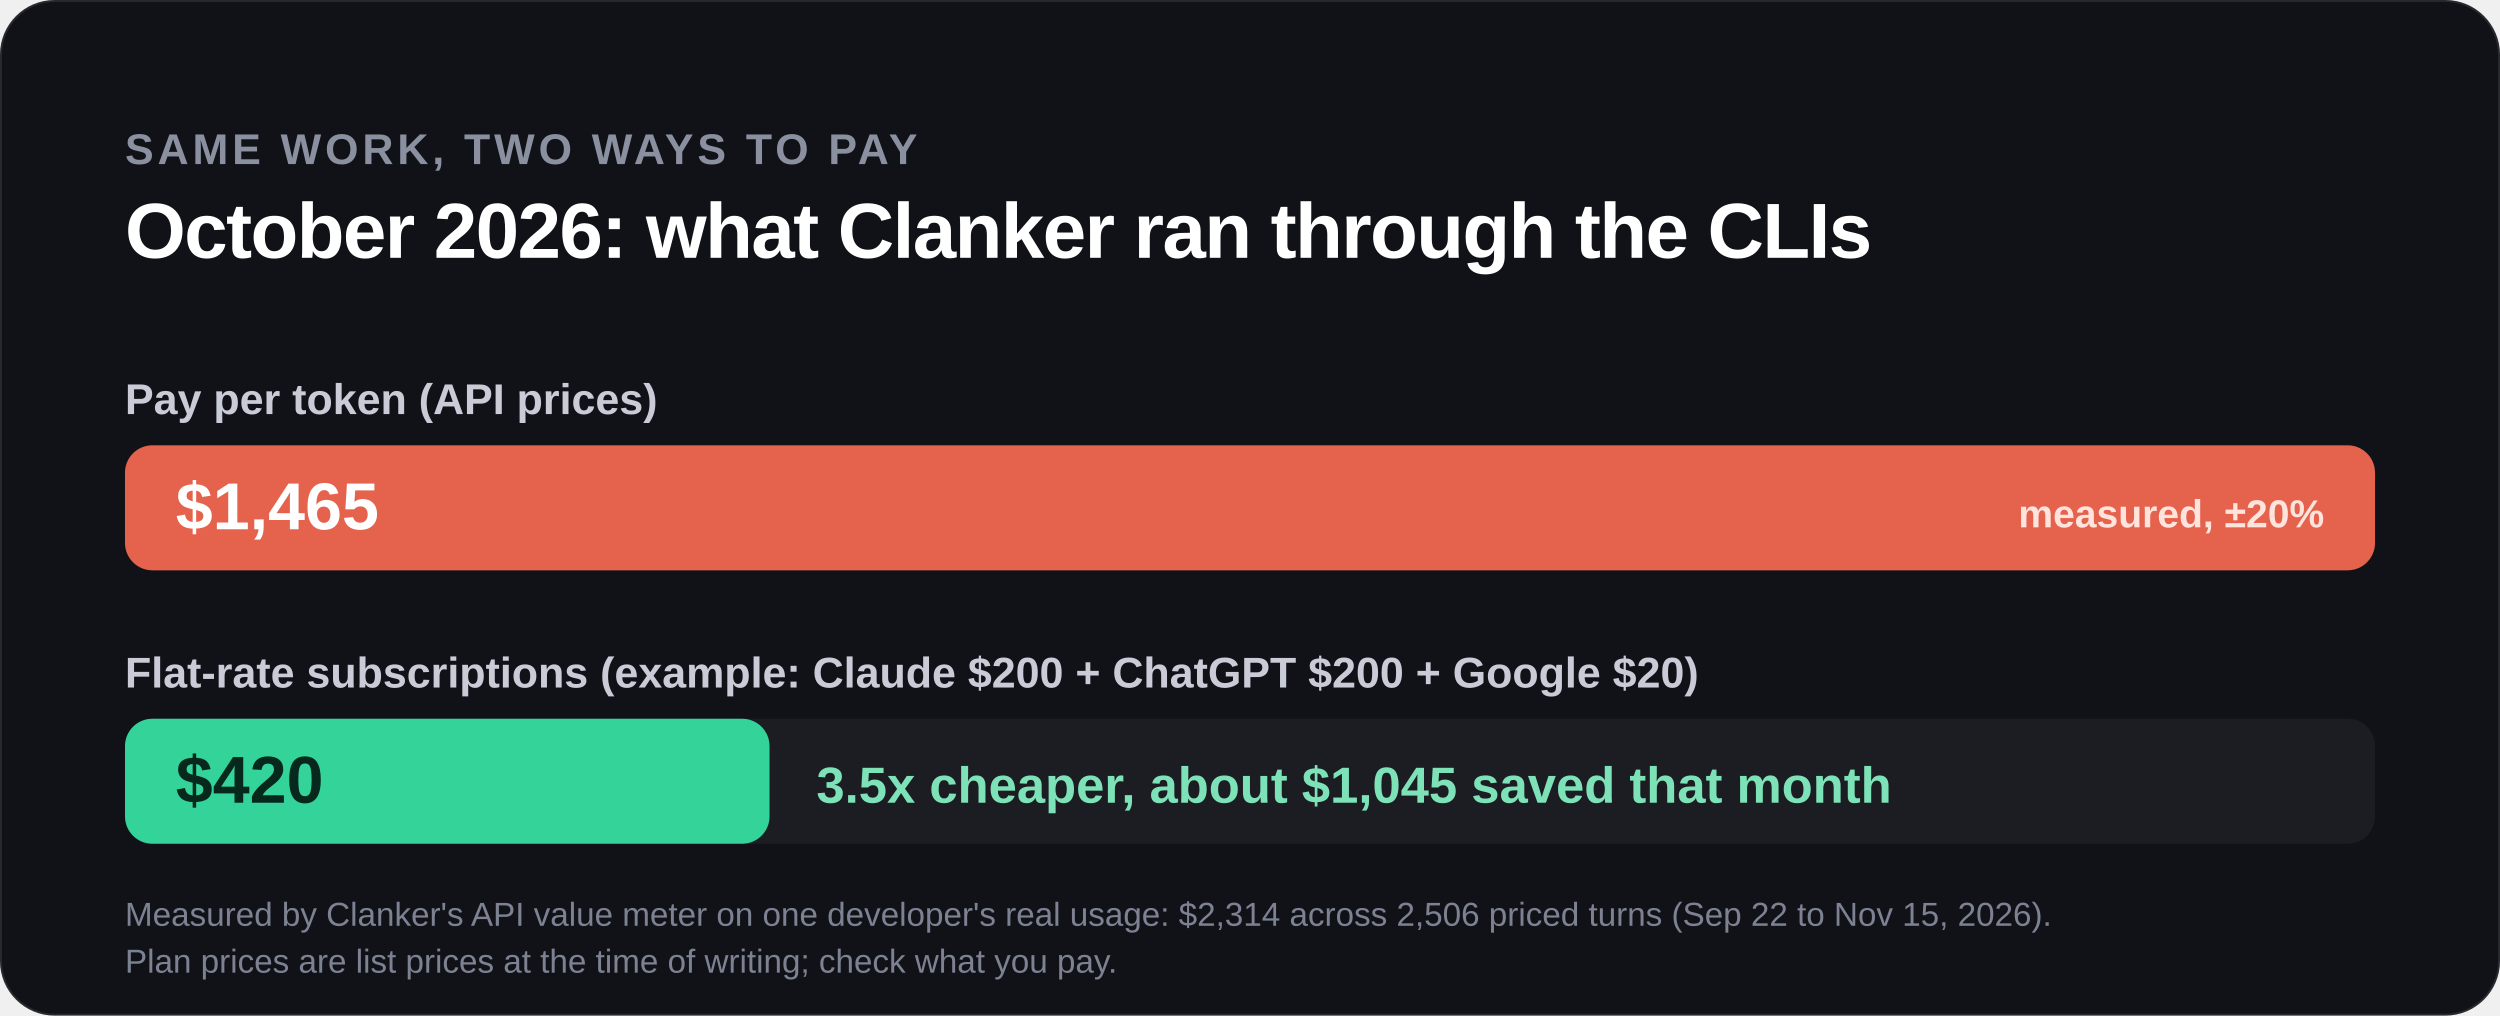
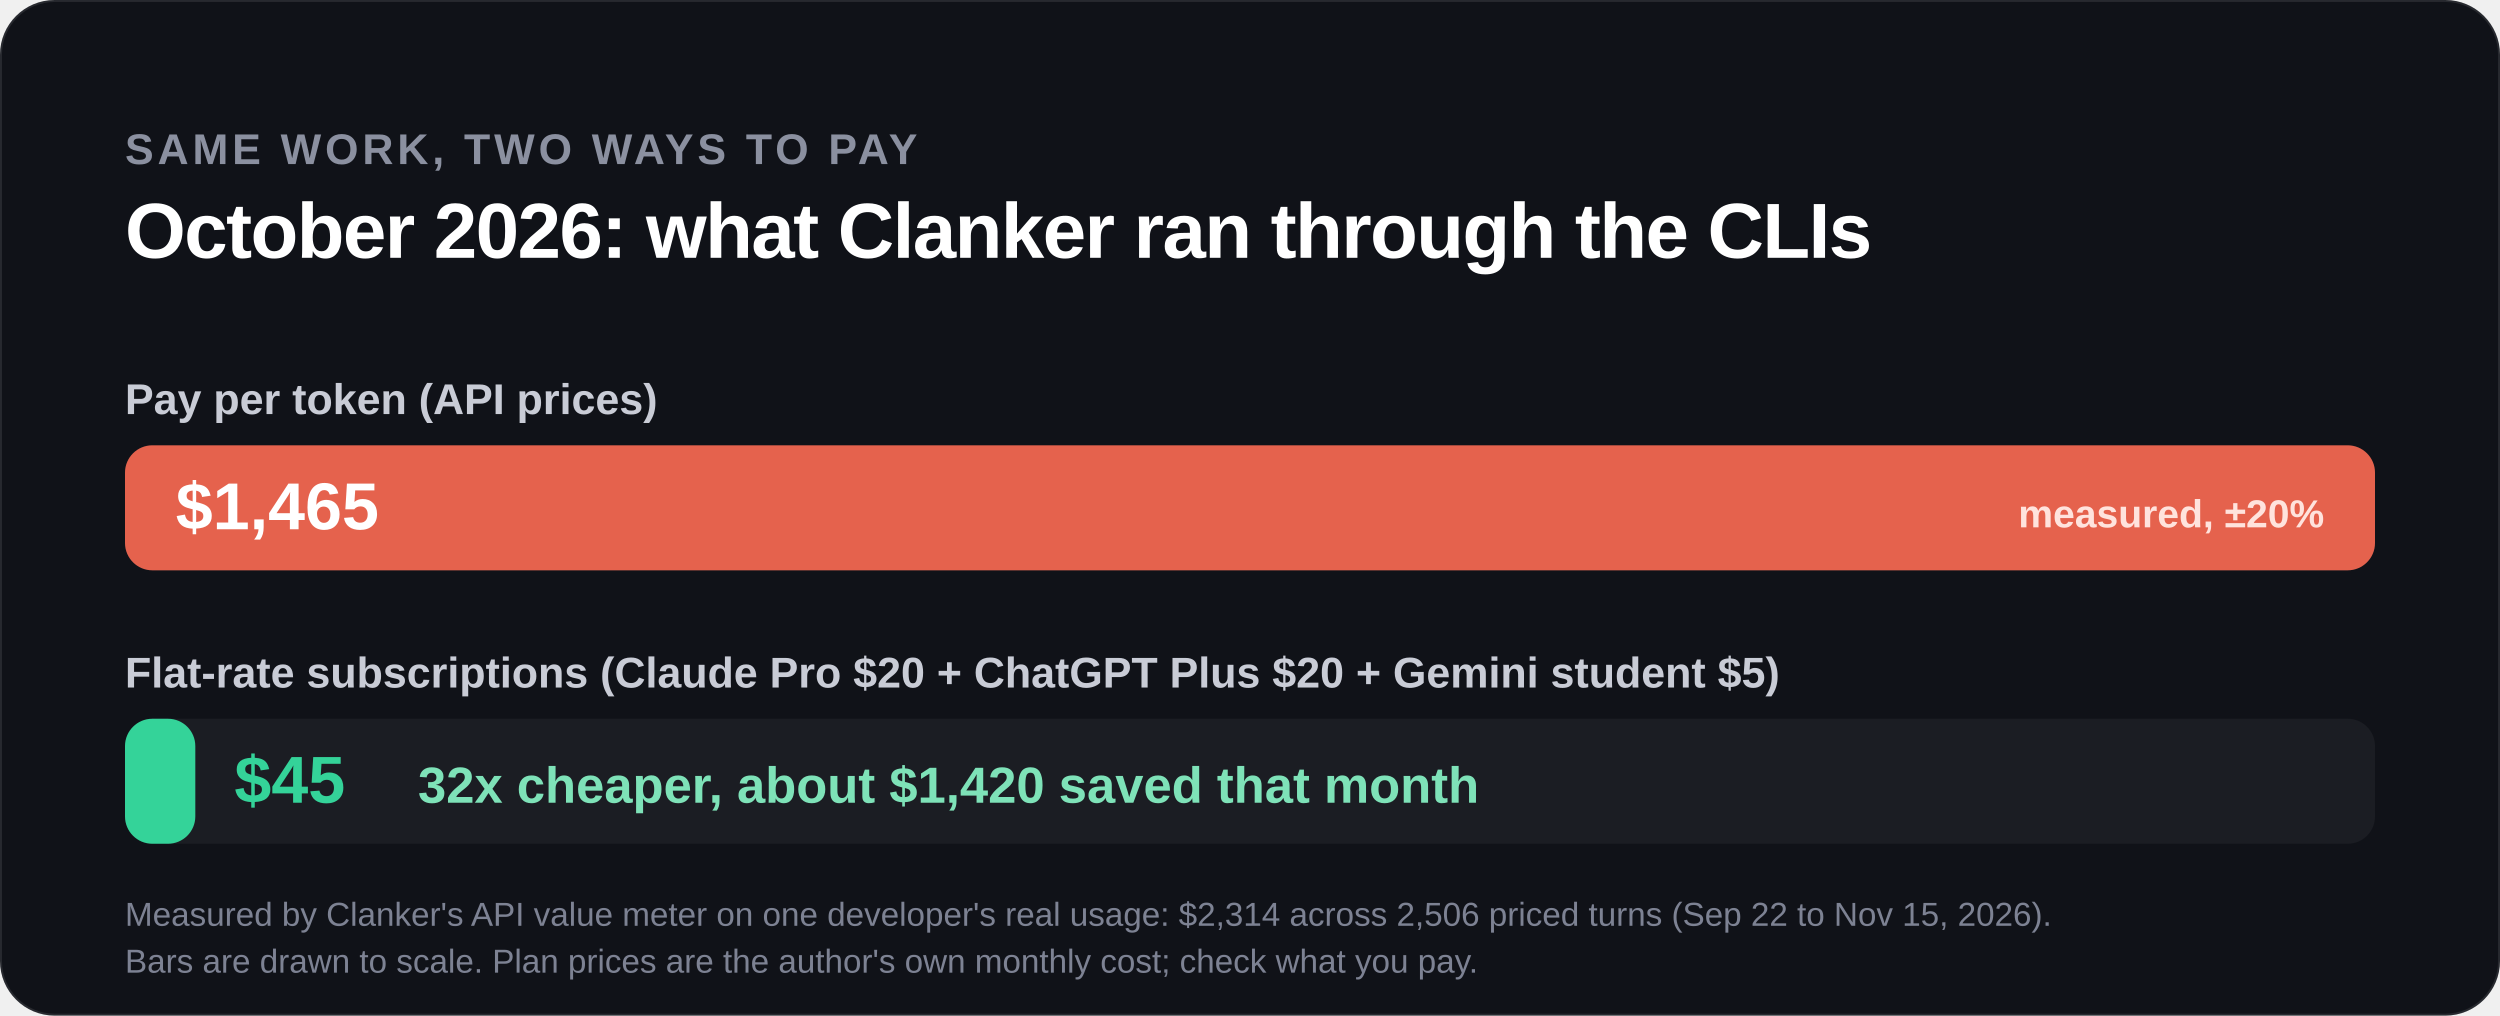
- <svg xmlns="http://www.w3.org/2000/svg" viewBox="0 0 1280 520" width="1280" height="520" role="img" aria-label="October 2026 at pay-per-token API prices: 1,465 dollars. The same work on example subscriptions: 420 dollars.">
+ <svg xmlns="http://www.w3.org/2000/svg" viewBox="0 0 1280 520" width="1280" height="520" role="img" aria-label="October 2026 at pay-per-token API prices: 1,465 dollars. The same work on subscriptions at 45 dollars a month.">
  <rect width="1280" height="520" rx="28" fill="#101218" />
  <rect x="0.5" y="0.5" width="1279" height="519" rx="27.5" fill="none" stroke="#ffffff" stroke-opacity="0.10" />
  <g font-family="'Segoe UI','SF Pro Display','Helvetica Neue',Arial,sans-serif">
    <text x="64" y="84" font-size="22" font-weight="600" fill="#8b90a0" letter-spacing="2">SAME WORK, TWO WAYS TO PAY</text>
    <text x="64" y="132" font-size="40" font-weight="700" fill="#ffffff" letter-spacing="-0.8">October 2026: what Clanker ran through the CLIs</text>
    <text x="64" y="212" font-size="22" font-weight="600" fill="#c9ccd6">Pay per token (API prices)</text>
    <rect x="64" y="228" width="1152" height="64" rx="14" fill="#ffffff" fill-opacity="0.05" />
    <rect x="64" y="228" width="1152" height="64" rx="14" fill="#e5624d" />
    <text x="90" y="271" font-size="34" font-weight="700" fill="#ffffff">$1,465</text>
    <text x="1190" y="270" font-size="20" font-weight="600" fill="#ffe3dd" text-anchor="end">measured, ±20%</text>
-     <text x="64" y="352" font-size="22" font-weight="600" fill="#c9ccd6">Flat-rate subscriptions (example: Claude $200 + ChatGPT $200 + Google $20)</text>
+     <text x="64" y="352" font-size="22" font-weight="600" fill="#c9ccd6">Flat-rate subscriptions (Claude Pro $20 + ChatGPT Plus $20 + Gemini student $5)</text>
    <rect x="64" y="368" width="1152" height="64" rx="14" fill="#ffffff" fill-opacity="0.05" />
-     <rect x="64" y="368" width="330" height="64" rx="14" fill="#34d399" />
-     <text x="90" y="411" font-size="34" font-weight="700" fill="#06281d">$420</text>
-     <text x="418" y="411" font-size="26" font-weight="600" fill="#7ee2b8">3.5x cheaper, about $1,045 saved that month</text>
+     <rect x="64" y="368" width="36" height="64" rx="14" fill="#34d399" />
+     <text x="120" y="411" font-size="34" font-weight="700" fill="#34d399">$45</text>
+     <text x="214" y="411" font-size="26" font-weight="600" fill="#7ee2b8">32x cheaper, about $1,420 saved that month</text>
    <text x="64" y="474" font-size="17" fill="#7d8293">Measured by Clanker's API value meter on one developer's real usage: $2,314 across 2,506 priced turns (Sep 22 to Nov 15, 2026).</text>
-     <text x="64" y="498" font-size="17" fill="#7d8293">Plan prices are list prices at the time of writing; check what you pay.</text>
+     <text x="64" y="498" font-size="17" fill="#7d8293">Bars are drawn to scale. Plan prices are the author's own monthly cost; check what you pay.</text>
  </g>
</svg>
